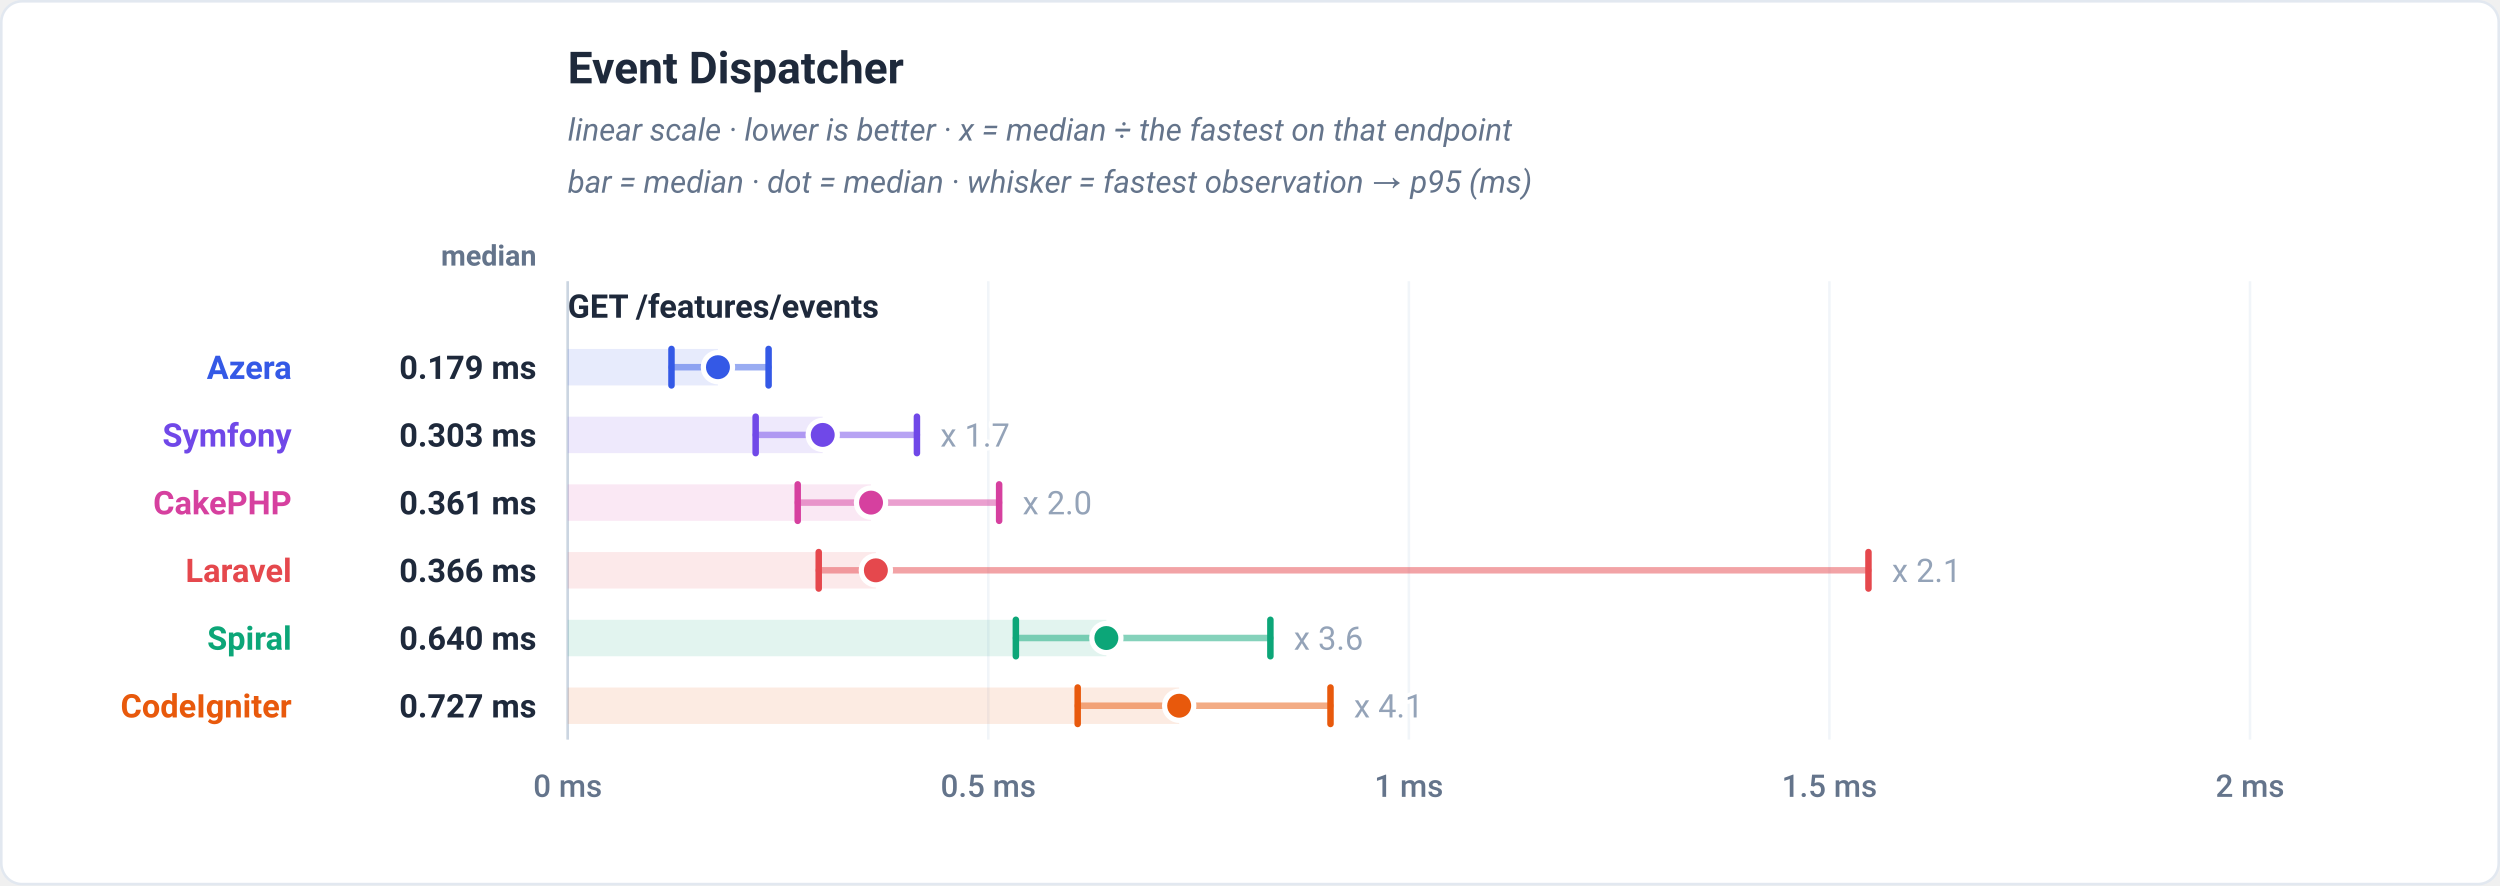
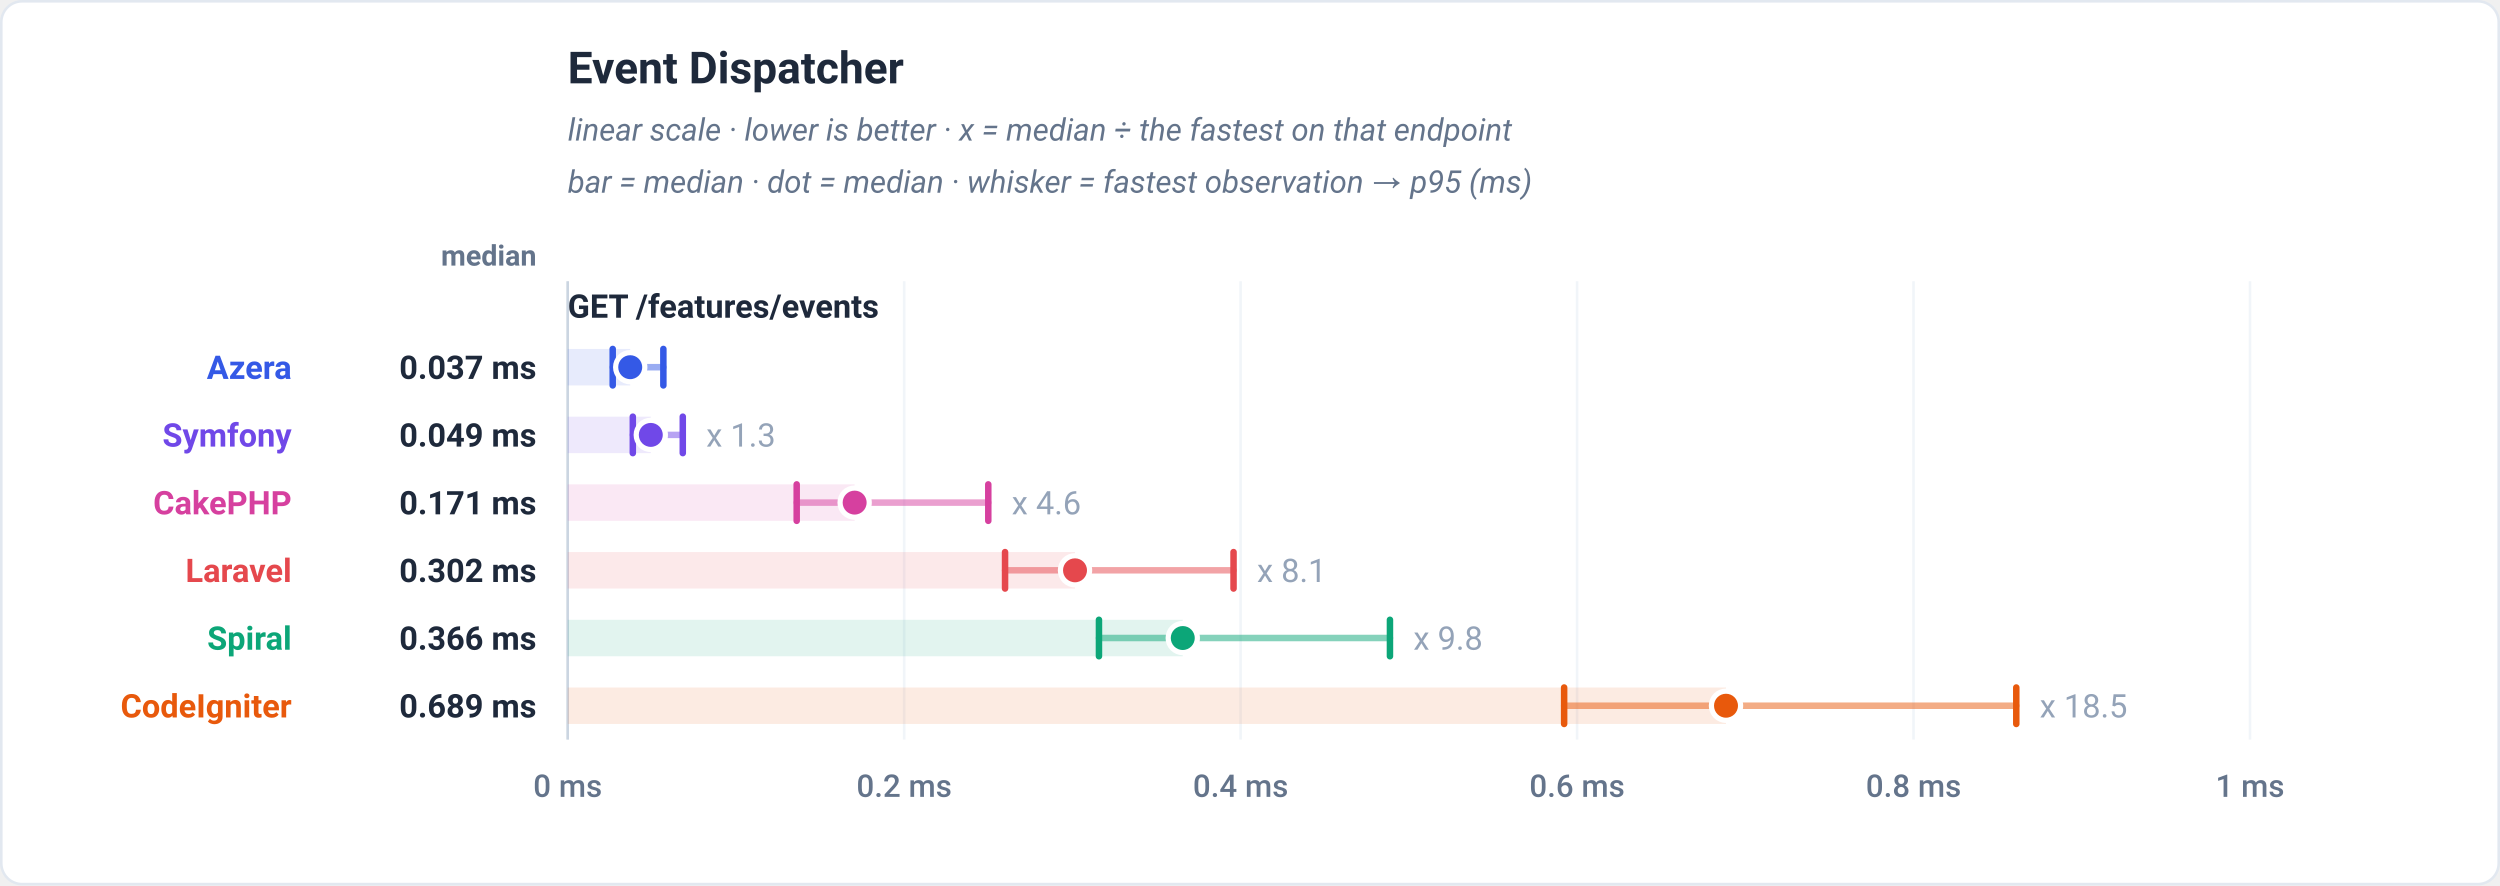
<svg xmlns="http://www.w3.org/2000/svg" viewBox="0 0 960 340" width="960" height="340" role="img" font-family="-apple-system,BlinkMacSystemFont,'Segoe UI',Roboto,Helvetica,Arial,sans-serif">
  <rect x="0.5" y="0.5" width="959" height="339" rx="8" fill="#ffffff" stroke="#e2e8f0" />
  <text x="218" y="32" font-family="-apple-system,BlinkMacSystemFont,'Segoe UI',Roboto,Helvetica,Arial,sans-serif" font-size="17" font-weight="700" fill="#1e293b" text-anchor="start">Event Dispatcher</text>
  <text x="218" y="54" font-family="-apple-system,BlinkMacSystemFont,'Segoe UI',Roboto,Helvetica,Arial,sans-serif" font-size="12" font-weight="400" fill="#64748b" text-anchor="start" font-style="italic">linear scale · lower is better · x = median ÷ the fastest on that endpoint</text>
  <text x="218" y="74" font-family="-apple-system,BlinkMacSystemFont,'Segoe UI',Roboto,Helvetica,Arial,sans-serif" font-size="12" font-weight="400" fill="#64748b" text-anchor="start" font-style="italic">bar = median · dot = median · whisker = fastest observation → p95 (ms)</text>
  <text x="206" y="102" font-family="-apple-system,BlinkMacSystemFont,'Segoe UI',Roboto,Helvetica,Arial,sans-serif" font-size="11" font-weight="600" fill="#64748b" text-anchor="end">median</text>
  <line x1="218" y1="108" x2="218" y2="284" stroke="#f1f5f9" stroke-width="1" />
  <text x="218" y="306" font-family="-apple-system,BlinkMacSystemFont,'Segoe UI',Roboto,Helvetica,Arial,sans-serif" font-size="12" font-weight="500" fill="#64748b" text-anchor="middle">0 ms</text>
-   <line x1="379.5" y1="108" x2="379.5" y2="284" stroke="#f1f5f9" stroke-width="1" />
-   <text x="379.5" y="306" font-family="-apple-system,BlinkMacSystemFont,'Segoe UI',Roboto,Helvetica,Arial,sans-serif" font-size="12" font-weight="500" fill="#64748b" text-anchor="middle">0.5 ms</text>
-   <line x1="541" y1="108" x2="541" y2="284" stroke="#f1f5f9" stroke-width="1" />
-   <text x="541" y="306" font-family="-apple-system,BlinkMacSystemFont,'Segoe UI',Roboto,Helvetica,Arial,sans-serif" font-size="12" font-weight="500" fill="#64748b" text-anchor="middle">1 ms</text>
-   <line x1="702.5" y1="108" x2="702.5" y2="284" stroke="#f1f5f9" stroke-width="1" />
-   <text x="702.5" y="306" font-family="-apple-system,BlinkMacSystemFont,'Segoe UI',Roboto,Helvetica,Arial,sans-serif" font-size="12" font-weight="500" fill="#64748b" text-anchor="middle">1.5 ms</text>
+   <line x1="347.2" y1="108" x2="347.2" y2="284" stroke="#f1f5f9" stroke-width="1" />
+   <text x="347.2" y="306" font-family="-apple-system,BlinkMacSystemFont,'Segoe UI',Roboto,Helvetica,Arial,sans-serif" font-size="12" font-weight="500" fill="#64748b" text-anchor="middle">0.2 ms</text>
+   <line x1="476.4" y1="108" x2="476.4" y2="284" stroke="#f1f5f9" stroke-width="1" />
+   <text x="476.4" y="306" font-family="-apple-system,BlinkMacSystemFont,'Segoe UI',Roboto,Helvetica,Arial,sans-serif" font-size="12" font-weight="500" fill="#64748b" text-anchor="middle">0.4 ms</text>
+   <line x1="605.6" y1="108" x2="605.6" y2="284" stroke="#f1f5f9" stroke-width="1" />
+   <text x="605.6" y="306" font-family="-apple-system,BlinkMacSystemFont,'Segoe UI',Roboto,Helvetica,Arial,sans-serif" font-size="12" font-weight="500" fill="#64748b" text-anchor="middle">0.6 ms</text>
+   <line x1="734.8" y1="108" x2="734.8" y2="284" stroke="#f1f5f9" stroke-width="1" />
+   <text x="734.8" y="306" font-family="-apple-system,BlinkMacSystemFont,'Segoe UI',Roboto,Helvetica,Arial,sans-serif" font-size="12" font-weight="500" fill="#64748b" text-anchor="middle">0.8 ms</text>
  <line x1="864" y1="108" x2="864" y2="284" stroke="#f1f5f9" stroke-width="1" />
-   <text x="864" y="306" font-family="-apple-system,BlinkMacSystemFont,'Segoe UI',Roboto,Helvetica,Arial,sans-serif" font-size="12" font-weight="500" fill="#64748b" text-anchor="middle">2 ms</text>
+   <text x="864" y="306" font-family="-apple-system,BlinkMacSystemFont,'Segoe UI',Roboto,Helvetica,Arial,sans-serif" font-size="12" font-weight="500" fill="#64748b" text-anchor="middle">1 ms</text>
  <line x1="218" y1="108" x2="218" y2="284" stroke="#cbd5e1" stroke-width="1" />
  <text x="218" y="122" font-family="-apple-system,BlinkMacSystemFont,'Segoe UI',Roboto,Helvetica,Arial,sans-serif" font-size="12.5" font-weight="700" fill="#1e293b" text-anchor="start">GET /features/events</text>
-   <rect x="218" y="134" width="57.69" height="14" fill="#3459e6" fill-opacity="0.12" />
-   <line x1="257.85" y1="141" x2="295.14" y2="141" stroke="#3459e6" stroke-width="2.5" stroke-linecap="round" opacity="0.5" />
-   <line x1="257.85" y1="134" x2="257.85" y2="148" stroke="#3459e6" stroke-width="2.5" stroke-linecap="round" />
-   <line x1="295.14" y1="134" x2="295.14" y2="148" stroke="#3459e6" stroke-width="2.5" stroke-linecap="round" />
-   <circle cx="275.69" cy="141" r="5.6" fill="#3459e6" stroke="#ffffff" stroke-width="2" />
+   <rect x="218" y="134" width="24" height="14" fill="#3459e6" fill-opacity="0.12" />
+   <line x1="235.28" y1="141" x2="254.73" y2="141" stroke="#3459e6" stroke-width="2.5" stroke-linecap="round" opacity="0.5" />
+   <line x1="235.28" y1="134" x2="235.28" y2="148" stroke="#3459e6" stroke-width="2.5" stroke-linecap="round" />
+   <line x1="254.73" y1="134" x2="254.73" y2="148" stroke="#3459e6" stroke-width="2.5" stroke-linecap="round" />
+   <circle cx="242" cy="141" r="5.6" fill="#3459e6" stroke="#ffffff" stroke-width="2" />
  <text x="112" y="145.5" font-family="-apple-system,BlinkMacSystemFont,'Segoe UI',Roboto,Helvetica,Arial,sans-serif" font-size="12.5" font-weight="700" fill="#3459e6" text-anchor="end">Azera</text>
-   <text x="206" y="145.5" font-family="-apple-system,BlinkMacSystemFont,'Segoe UI',Roboto,Helvetica,Arial,sans-serif" font-size="12.5" font-weight="700" fill="#1e293b" text-anchor="end">0.179 ms</text>
-   <rect x="218" y="160" width="97.92" height="14" fill="#7048e8" fill-opacity="0.12" />
-   <line x1="290.17" y1="167" x2="352.1" y2="167" stroke="#7048e8" stroke-width="2.5" stroke-linecap="round" opacity="0.5" />
-   <line x1="290.17" y1="160" x2="290.17" y2="174" stroke="#7048e8" stroke-width="2.5" stroke-linecap="round" />
-   <line x1="352.1" y1="160" x2="352.1" y2="174" stroke="#7048e8" stroke-width="2.5" stroke-linecap="round" />
-   <circle cx="315.92" cy="167" r="5.6" fill="#7048e8" stroke="#ffffff" stroke-width="2" />
-   <text x="361.1" y="171.5" font-family="-apple-system,BlinkMacSystemFont,'Segoe UI',Roboto,Helvetica,Arial,sans-serif" font-size="12.5" font-weight="400" fill="#94a3b8" text-anchor="start" stroke="#ffffff" stroke-width="3" paint-order="stroke" stroke-linejoin="round">x 1.7</text>
+   <text x="206" y="145.5" font-family="-apple-system,BlinkMacSystemFont,'Segoe UI',Roboto,Helvetica,Arial,sans-serif" font-size="12.5" font-weight="700" fill="#1e293b" text-anchor="end">0.037 ms</text>
+   <rect x="218" y="160" width="31.9" height="14" fill="#7048e8" fill-opacity="0.12" />
+   <line x1="243" y1="167" x2="262.19" y2="167" stroke="#7048e8" stroke-width="2.5" stroke-linecap="round" opacity="0.5" />
+   <line x1="243" y1="160" x2="243" y2="174" stroke="#7048e8" stroke-width="2.5" stroke-linecap="round" />
+   <line x1="262.19" y1="160" x2="262.19" y2="174" stroke="#7048e8" stroke-width="2.5" stroke-linecap="round" />
+   <circle cx="249.9" cy="167" r="5.6" fill="#7048e8" stroke="#ffffff" stroke-width="2" />
+   <text x="271.19" y="171.5" font-family="-apple-system,BlinkMacSystemFont,'Segoe UI',Roboto,Helvetica,Arial,sans-serif" font-size="12.5" font-weight="400" fill="#94a3b8" text-anchor="start" stroke="#ffffff" stroke-width="3" paint-order="stroke" stroke-linejoin="round">x 1.3</text>
  <text x="112" y="171.5" font-family="-apple-system,BlinkMacSystemFont,'Segoe UI',Roboto,Helvetica,Arial,sans-serif" font-size="12.5" font-weight="700" fill="#7048e8" text-anchor="end">Symfony</text>
-   <text x="206" y="171.5" font-family="-apple-system,BlinkMacSystemFont,'Segoe UI',Roboto,Helvetica,Arial,sans-serif" font-size="12.5" font-weight="700" fill="#1e293b" text-anchor="end">0.303 ms</text>
-   <rect x="218" y="186" width="116.47" height="14" fill="#d6409f" fill-opacity="0.12" />
-   <line x1="306.32" y1="193" x2="383.67" y2="193" stroke="#d6409f" stroke-width="2.5" stroke-linecap="round" opacity="0.5" />
-   <line x1="306.32" y1="186" x2="306.32" y2="200" stroke="#d6409f" stroke-width="2.5" stroke-linecap="round" />
-   <line x1="383.67" y1="186" x2="383.67" y2="200" stroke="#d6409f" stroke-width="2.5" stroke-linecap="round" />
-   <circle cx="334.47" cy="193" r="5.6" fill="#d6409f" stroke="#ffffff" stroke-width="2" />
-   <text x="392.67" y="197.5" font-family="-apple-system,BlinkMacSystemFont,'Segoe UI',Roboto,Helvetica,Arial,sans-serif" font-size="12.5" font-weight="400" fill="#94a3b8" text-anchor="start" stroke="#ffffff" stroke-width="3" paint-order="stroke" stroke-linejoin="round">x 2.0</text>
+   <text x="206" y="171.5" font-family="-apple-system,BlinkMacSystemFont,'Segoe UI',Roboto,Helvetica,Arial,sans-serif" font-size="12.5" font-weight="700" fill="#1e293b" text-anchor="end">0.049 ms</text>
+   <rect x="218" y="186" width="110.18" height="14" fill="#d6409f" fill-opacity="0.12" />
+   <line x1="305.93" y1="193" x2="379.5" y2="193" stroke="#d6409f" stroke-width="2.5" stroke-linecap="round" opacity="0.5" />
+   <line x1="305.93" y1="186" x2="305.93" y2="200" stroke="#d6409f" stroke-width="2.5" stroke-linecap="round" />
+   <line x1="379.5" y1="186" x2="379.5" y2="200" stroke="#d6409f" stroke-width="2.5" stroke-linecap="round" />
+   <circle cx="328.18" cy="193" r="5.6" fill="#d6409f" stroke="#ffffff" stroke-width="2" />
+   <text x="388.5" y="197.5" font-family="-apple-system,BlinkMacSystemFont,'Segoe UI',Roboto,Helvetica,Arial,sans-serif" font-size="12.5" font-weight="400" fill="#94a3b8" text-anchor="start" stroke="#ffffff" stroke-width="3" paint-order="stroke" stroke-linejoin="round">x 4.6</text>
  <text x="112" y="197.5" font-family="-apple-system,BlinkMacSystemFont,'Segoe UI',Roboto,Helvetica,Arial,sans-serif" font-size="12.5" font-weight="700" fill="#d6409f" text-anchor="end">CakePHP</text>
-   <text x="206" y="197.5" font-family="-apple-system,BlinkMacSystemFont,'Segoe UI',Roboto,Helvetica,Arial,sans-serif" font-size="12.5" font-weight="700" fill="#1e293b" text-anchor="end">0.361 ms</text>
-   <rect x="218" y="212" width="118.33" height="14" fill="#e5484d" fill-opacity="0.12" />
-   <line x1="314.39" y1="219" x2="717.49" y2="219" stroke="#e5484d" stroke-width="2.5" stroke-linecap="round" opacity="0.5" />
-   <line x1="314.39" y1="212" x2="314.39" y2="226" stroke="#e5484d" stroke-width="2.5" stroke-linecap="round" />
-   <line x1="717.49" y1="212" x2="717.49" y2="226" stroke="#e5484d" stroke-width="2.5" stroke-linecap="round" />
-   <circle cx="336.33" cy="219" r="5.6" fill="#e5484d" stroke="#ffffff" stroke-width="2" />
-   <text x="726.49" y="223.5" font-family="-apple-system,BlinkMacSystemFont,'Segoe UI',Roboto,Helvetica,Arial,sans-serif" font-size="12.5" font-weight="400" fill="#94a3b8" text-anchor="start" stroke="#ffffff" stroke-width="3" paint-order="stroke" stroke-linejoin="round">x 2.1</text>
+   <text x="206" y="197.5" font-family="-apple-system,BlinkMacSystemFont,'Segoe UI',Roboto,Helvetica,Arial,sans-serif" font-size="12.5" font-weight="700" fill="#1e293b" text-anchor="end">0.171 ms</text>
+   <rect x="218" y="212" width="194.8" height="14" fill="#e5484d" fill-opacity="0.12" />
+   <line x1="385.94" y1="219" x2="473.68" y2="219" stroke="#e5484d" stroke-width="2.5" stroke-linecap="round" opacity="0.5" />
+   <line x1="385.94" y1="212" x2="385.94" y2="226" stroke="#e5484d" stroke-width="2.5" stroke-linecap="round" />
+   <line x1="473.68" y1="212" x2="473.68" y2="226" stroke="#e5484d" stroke-width="2.5" stroke-linecap="round" />
+   <circle cx="412.8" cy="219" r="5.6" fill="#e5484d" stroke="#ffffff" stroke-width="2" />
+   <text x="482.68" y="223.5" font-family="-apple-system,BlinkMacSystemFont,'Segoe UI',Roboto,Helvetica,Arial,sans-serif" font-size="12.5" font-weight="400" fill="#94a3b8" text-anchor="start" stroke="#ffffff" stroke-width="3" paint-order="stroke" stroke-linejoin="round">x 8.1</text>
  <text x="112" y="223.5" font-family="-apple-system,BlinkMacSystemFont,'Segoe UI',Roboto,Helvetica,Arial,sans-serif" font-size="12.5" font-weight="700" fill="#e5484d" text-anchor="end">Laravel</text>
-   <text x="206" y="223.5" font-family="-apple-system,BlinkMacSystemFont,'Segoe UI',Roboto,Helvetica,Arial,sans-serif" font-size="12.5" font-weight="700" fill="#1e293b" text-anchor="end">0.366 ms</text>
-   <rect x="218" y="238" width="206.84" height="14" fill="#0ca678" fill-opacity="0.12" />
-   <line x1="390.09" y1="245" x2="487.83" y2="245" stroke="#0ca678" stroke-width="2.5" stroke-linecap="round" opacity="0.5" />
-   <line x1="390.09" y1="238" x2="390.09" y2="252" stroke="#0ca678" stroke-width="2.5" stroke-linecap="round" />
-   <line x1="487.83" y1="238" x2="487.83" y2="252" stroke="#0ca678" stroke-width="2.5" stroke-linecap="round" />
-   <circle cx="424.84" cy="245" r="5.6" fill="#0ca678" stroke="#ffffff" stroke-width="2" />
-   <text x="496.83" y="249.5" font-family="-apple-system,BlinkMacSystemFont,'Segoe UI',Roboto,Helvetica,Arial,sans-serif" font-size="12.5" font-weight="400" fill="#94a3b8" text-anchor="start" stroke="#ffffff" stroke-width="3" paint-order="stroke" stroke-linejoin="round">x 3.6</text>
+   <text x="206" y="223.5" font-family="-apple-system,BlinkMacSystemFont,'Segoe UI',Roboto,Helvetica,Arial,sans-serif" font-size="12.5" font-weight="700" fill="#1e293b" text-anchor="end">0.302 ms</text>
+   <rect x="218" y="238" width="236.18" height="14" fill="#0ca678" fill-opacity="0.12" />
+   <line x1="422" y1="245" x2="533.74" y2="245" stroke="#0ca678" stroke-width="2.5" stroke-linecap="round" opacity="0.5" />
+   <line x1="422" y1="238" x2="422" y2="252" stroke="#0ca678" stroke-width="2.5" stroke-linecap="round" />
+   <line x1="533.74" y1="238" x2="533.74" y2="252" stroke="#0ca678" stroke-width="2.5" stroke-linecap="round" />
+   <circle cx="454.18" cy="245" r="5.6" fill="#0ca678" stroke="#ffffff" stroke-width="2" />
+   <text x="542.74" y="249.5" font-family="-apple-system,BlinkMacSystemFont,'Segoe UI',Roboto,Helvetica,Arial,sans-serif" font-size="12.5" font-weight="400" fill="#94a3b8" text-anchor="start" stroke="#ffffff" stroke-width="3" paint-order="stroke" stroke-linejoin="round">x 9.8</text>
  <text x="112" y="249.5" font-family="-apple-system,BlinkMacSystemFont,'Segoe UI',Roboto,Helvetica,Arial,sans-serif" font-size="12.5" font-weight="700" fill="#0ca678" text-anchor="end">Spiral</text>
-   <text x="206" y="249.5" font-family="-apple-system,BlinkMacSystemFont,'Segoe UI',Roboto,Helvetica,Arial,sans-serif" font-size="12.5" font-weight="700" fill="#1e293b" text-anchor="end">0.640 ms</text>
-   <rect x="218" y="264" width="234.8" height="14" fill="#e8590c" fill-opacity="0.12" />
-   <line x1="413.83" y1="271" x2="510.91" y2="271" stroke="#e8590c" stroke-width="2.5" stroke-linecap="round" opacity="0.5" />
-   <line x1="413.83" y1="264" x2="413.83" y2="278" stroke="#e8590c" stroke-width="2.5" stroke-linecap="round" />
-   <line x1="510.91" y1="264" x2="510.91" y2="278" stroke="#e8590c" stroke-width="2.5" stroke-linecap="round" />
-   <circle cx="452.8" cy="271" r="5.6" fill="#e8590c" stroke="#ffffff" stroke-width="2" />
-   <text x="519.91" y="275.5" font-family="-apple-system,BlinkMacSystemFont,'Segoe UI',Roboto,Helvetica,Arial,sans-serif" font-size="12.5" font-weight="400" fill="#94a3b8" text-anchor="start" stroke="#ffffff" stroke-width="3" paint-order="stroke" stroke-linejoin="round">x 4.1</text>
+   <text x="206" y="249.5" font-family="-apple-system,BlinkMacSystemFont,'Segoe UI',Roboto,Helvetica,Arial,sans-serif" font-size="12.5" font-weight="700" fill="#1e293b" text-anchor="end">0.366 ms</text>
+   <rect x="218" y="264" width="444.78" height="14" fill="#e8590c" fill-opacity="0.12" />
+   <line x1="600.63" y1="271" x2="774.25" y2="271" stroke="#e8590c" stroke-width="2.5" stroke-linecap="round" opacity="0.5" />
+   <line x1="600.63" y1="264" x2="600.63" y2="278" stroke="#e8590c" stroke-width="2.5" stroke-linecap="round" />
+   <line x1="774.25" y1="264" x2="774.25" y2="278" stroke="#e8590c" stroke-width="2.5" stroke-linecap="round" />
+   <circle cx="662.78" cy="271" r="5.6" fill="#e8590c" stroke="#ffffff" stroke-width="2" />
+   <text x="783.25" y="275.5" font-family="-apple-system,BlinkMacSystemFont,'Segoe UI',Roboto,Helvetica,Arial,sans-serif" font-size="12.5" font-weight="400" fill="#94a3b8" text-anchor="start" stroke="#ffffff" stroke-width="3" paint-order="stroke" stroke-linejoin="round">x 18.5</text>
  <text x="112" y="275.5" font-family="-apple-system,BlinkMacSystemFont,'Segoe UI',Roboto,Helvetica,Arial,sans-serif" font-size="12.5" font-weight="700" fill="#e8590c" text-anchor="end">CodeIgniter</text>
-   <text x="206" y="275.5" font-family="-apple-system,BlinkMacSystemFont,'Segoe UI',Roboto,Helvetica,Arial,sans-serif" font-size="12.5" font-weight="700" fill="#1e293b" text-anchor="end">0.727 ms</text>
+   <text x="206" y="275.5" font-family="-apple-system,BlinkMacSystemFont,'Segoe UI',Roboto,Helvetica,Arial,sans-serif" font-size="12.5" font-weight="700" fill="#1e293b" text-anchor="end">0.689 ms</text>
</svg>
